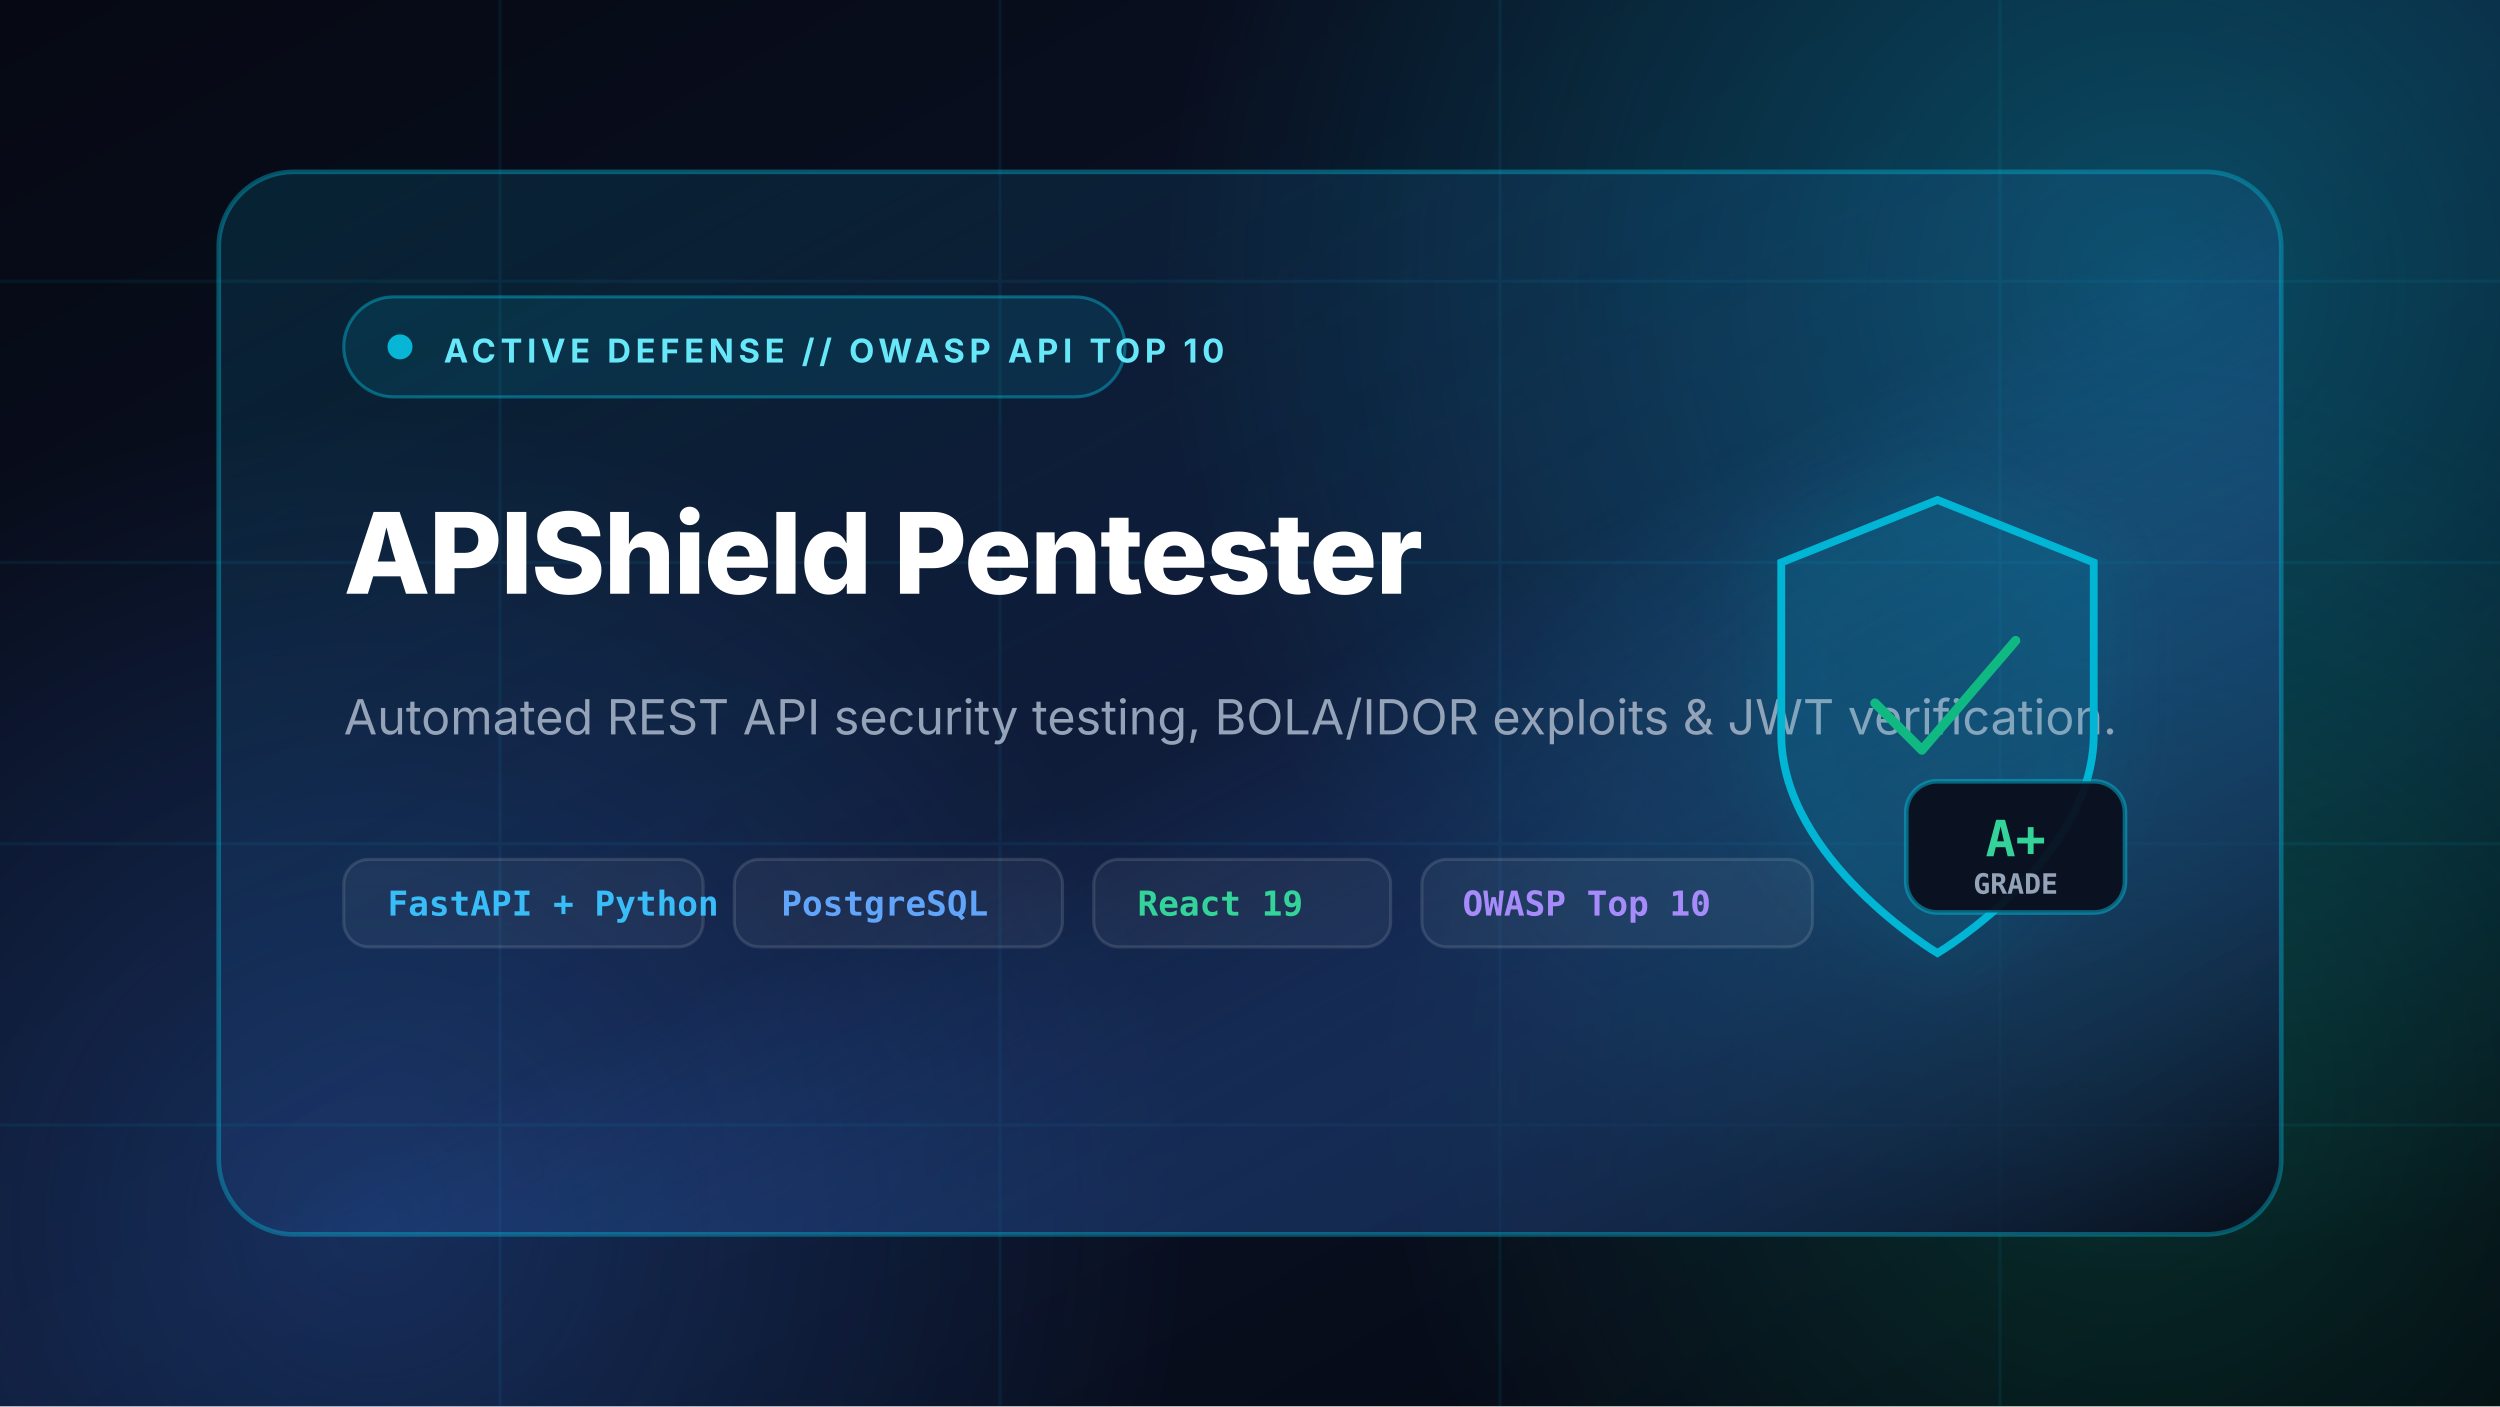
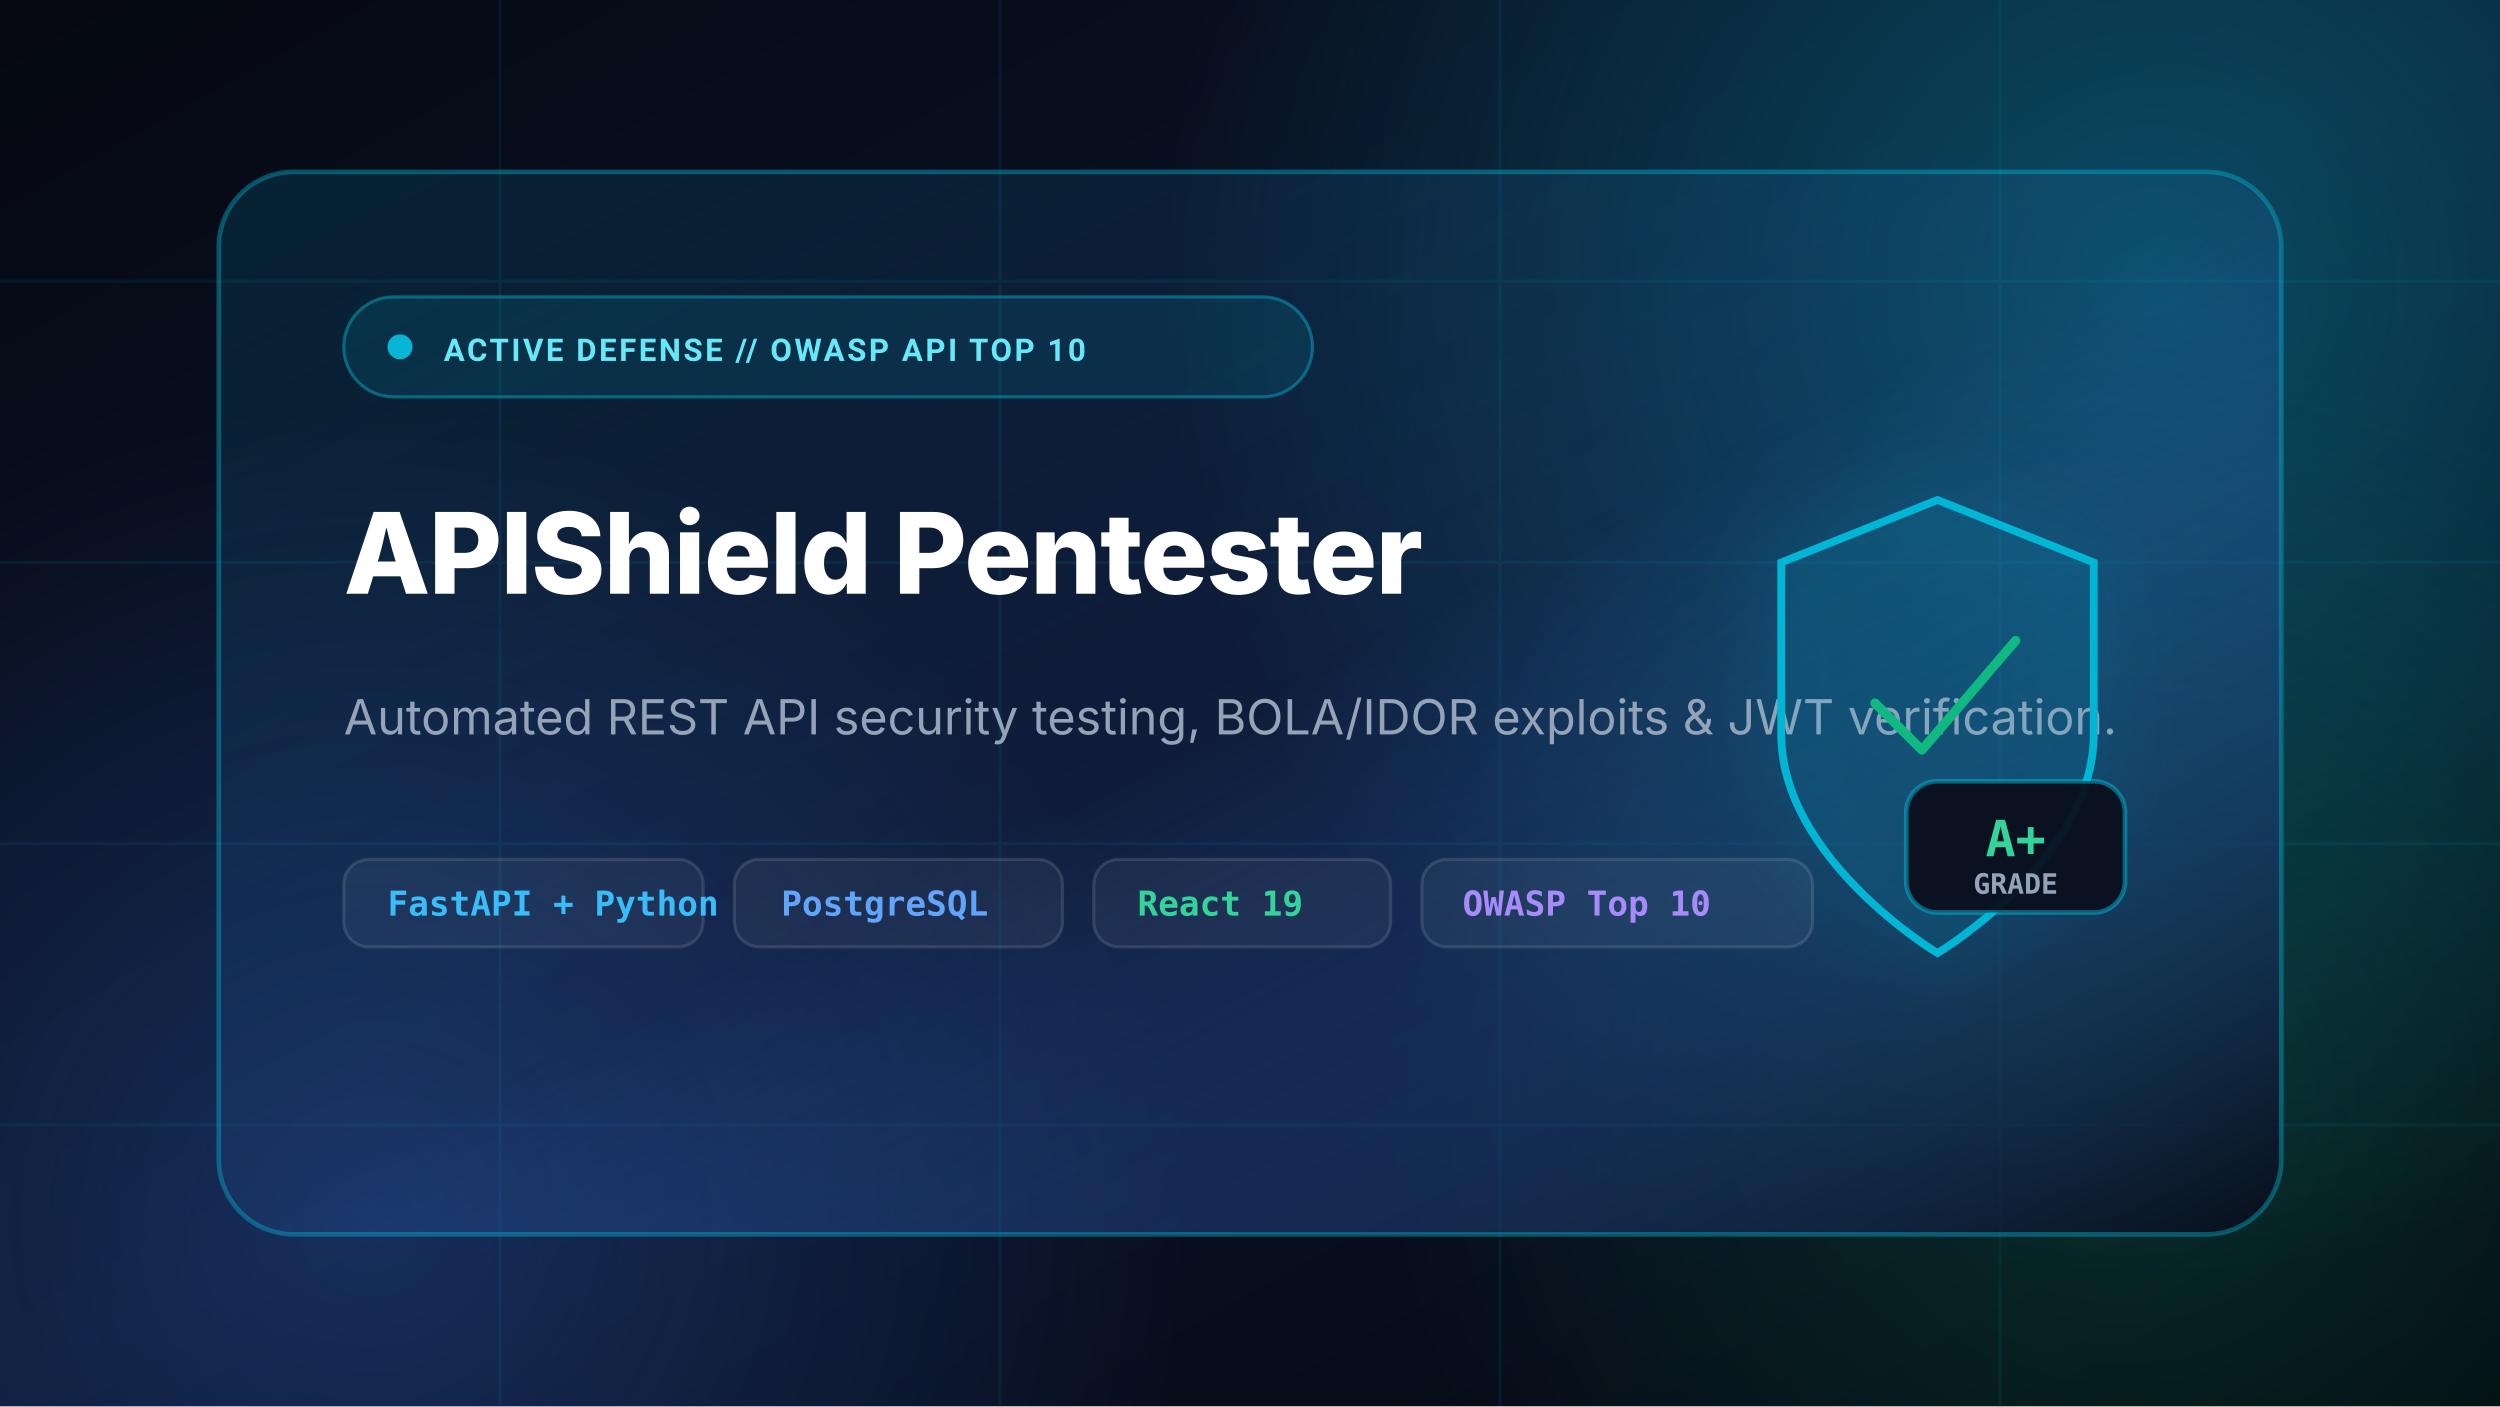
<svg xmlns="http://www.w3.org/2000/svg" viewBox="0 0 800 450" width="800" height="450">
  <defs>
    <linearGradient id="apiBgGrad" x1="0%" y1="0%" x2="100%" y2="100%">
      <stop offset="0%" stop-color="#060913" />
      <stop offset="50%" stop-color="#0b1329" />
      <stop offset="100%" stop-color="#04060d" />
    </linearGradient>
    <linearGradient id="apiCardGrad" x1="0%" y1="0%" x2="100%" y2="100%">
      <stop offset="0%" stop-color="rgba(6, 182, 212, 0.14)" />
      <stop offset="50%" stop-color="rgba(59, 130, 246, 0.08)" />
      <stop offset="100%" stop-color="rgba(8, 12, 24, 0.90)" />
    </linearGradient>
    <radialGradient id="apiCyanGlow" cx="50%" cy="50%" r="50%">
      <stop offset="0%" stop-color="#06b6d4" stop-opacity="0.35" />
      <stop offset="100%" stop-color="#06b6d4" stop-opacity="0" />
    </radialGradient>
    <radialGradient id="apiBlueGlow" cx="50%" cy="50%" r="50%">
      <stop offset="0%" stop-color="#3b82f6" stop-opacity="0.25" />
      <stop offset="100%" stop-color="#3b82f6" stop-opacity="0" />
    </radialGradient>
    <radialGradient id="apiEmeraldGlow" cx="50%" cy="50%" r="50%">
      <stop offset="0%" stop-color="#10b981" stop-opacity="0.20" />
      <stop offset="100%" stop-color="#10b981" stop-opacity="0" />
    </radialGradient>
  </defs>
  <rect width="800" height="450" fill="url(#apiBgGrad)" />
  <circle cx="690" cy="90" r="320" fill="url(#apiCyanGlow)" />
  <circle cx="120" cy="390" r="260" fill="url(#apiBlueGlow)" />
  <circle cx="680" cy="350" r="240" fill="url(#apiEmeraldGlow)" />
  <g opacity="0.08" stroke="#06b6d4" stroke-width="1">
    <line x1="0" y1="90" x2="800" y2="90" />
    <line x1="0" y1="180" x2="800" y2="180" />
    <line x1="0" y1="270" x2="800" y2="270" />
    <line x1="0" y1="360" x2="800" y2="360" />
    <line x1="160" y1="0" x2="160" y2="450" />
    <line x1="320" y1="0" x2="320" y2="450" />
    <line x1="480" y1="0" x2="480" y2="450" />
    <line x1="640" y1="0" x2="640" y2="450" />
  </g>
  <rect x="70" y="55" width="660" height="340" rx="24" fill="url(#apiCardGrad)" stroke="rgba(6, 182, 212, 0.4)" stroke-width="1.5" />
  <g transform="translate(110, 95)">
-     <rect width="250" height="32" rx="16" fill="rgba(6, 182, 212, 0.12)" stroke="rgba(6, 182, 212, 0.45)" stroke-width="1" />
+     <rect width="310" height="32" rx="16" fill="rgba(6, 182, 212, 0.12)" stroke="rgba(6, 182, 212, 0.45)" stroke-width="1" />
    <circle cx="18" cy="16" r="4" fill="#06b6d4" />
-     <text x="32" y="21" fill="#67e8f9" font-family="'Space Grotesk', -apple-system, sans-serif" font-size="10.5" font-weight="700" letter-spacing="1.5">ACTIVE DEFENSE // OWASP API TOP 10</text>
+     <text x="32" y="20.5" fill="#67e8f9" font-family="system-ui, -apple-system, 'Segoe UI', Roboto, sans-serif" font-size="10" font-weight="700" letter-spacing="0.8">ACTIVE DEFENSE // OWASP API TOP 10</text>
  </g>
  <text x="110" y="190" fill="#ffffff" font-family="'Space Grotesk', -apple-system, sans-serif" font-size="36" font-weight="800" letter-spacing="-0.5">APIShield Pentester</text>
  <text x="110" y="235" fill="#94a3b8" font-family="-apple-system, BlinkMacSystemFont, sans-serif" font-size="15.5" font-weight="400">
    Automated REST API security testing, BOLA/IDOR exploits &amp; JWT verification.
  </text>
  <g transform="translate(110, 275)">
    <rect width="115" height="28" rx="8" fill="rgba(255, 255, 255, 0.05)" stroke="rgba(255, 255, 255, 0.12)" />
    <text x="14" y="18" fill="#38bdf8" font-family="'JetBrains Mono', monospace" font-size="11" font-weight="600">FastAPI + Python</text>
    <rect x="125" width="105" height="28" rx="8" fill="rgba(255, 255, 255, 0.05)" stroke="rgba(255, 255, 255, 0.12)" />
    <text x="140" y="18" fill="#60a5fa" font-family="'JetBrains Mono', monospace" font-size="11" font-weight="600">PostgreSQL</text>
    <rect x="240" width="95" height="28" rx="8" fill="rgba(255, 255, 255, 0.05)" stroke="rgba(255, 255, 255, 0.12)" />
    <text x="254" y="18" fill="#34d399" font-family="'JetBrains Mono', monospace" font-size="11" font-weight="600">React 19</text>
    <rect x="345" width="125" height="28" rx="8" fill="rgba(255, 255, 255, 0.05)" stroke="rgba(255, 255, 255, 0.12)" />
    <text x="358" y="18" fill="#a78bfa" font-family="'JetBrains Mono', monospace" font-size="11" font-weight="600">OWASP Top 10</text>
  </g>
  <g transform="translate(560, 140)">
    <path d="M 60 20 L 110 40 L 110 95 C 110 135 60 165 60 165 C 60 165 10 135 10 95 L 10 40 Z" fill="rgba(6, 182, 212, 0.08)" stroke="#06b6d4" stroke-width="2.5" filter="drop-shadow(0 0 12px rgba(6,182,212,0.45))" />
    <path d="M 40 85 L 55 100 L 85 65" fill="none" stroke="#10b981" stroke-width="3" stroke-linecap="round" stroke-linejoin="round" />
    <g transform="translate(50, 110)">
      <rect width="70" height="42" rx="10" fill="rgba(10, 15, 30, 0.95)" stroke="rgba(6, 182, 212, 0.5)" stroke-width="1.5" />
      <text x="35" y="24" text-anchor="middle" fill="#34d399" font-family="'JetBrains Mono', monospace" font-size="16" font-weight="800">A+</text>
      <text x="35" y="36" text-anchor="middle" fill="#94a3b8" font-family="'JetBrains Mono', monospace" font-size="9" font-weight="600">GRADE</text>
    </g>
  </g>
</svg>
